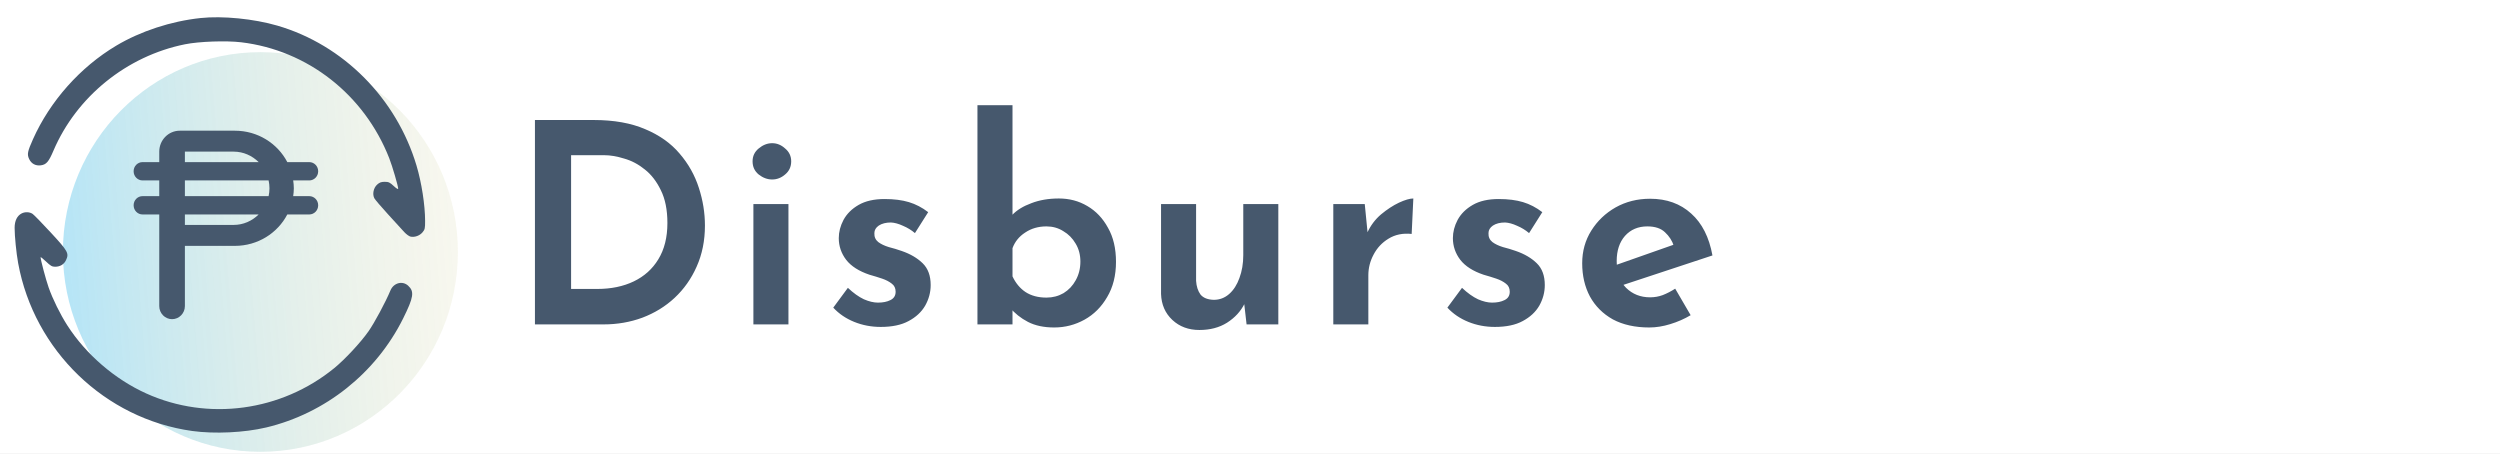
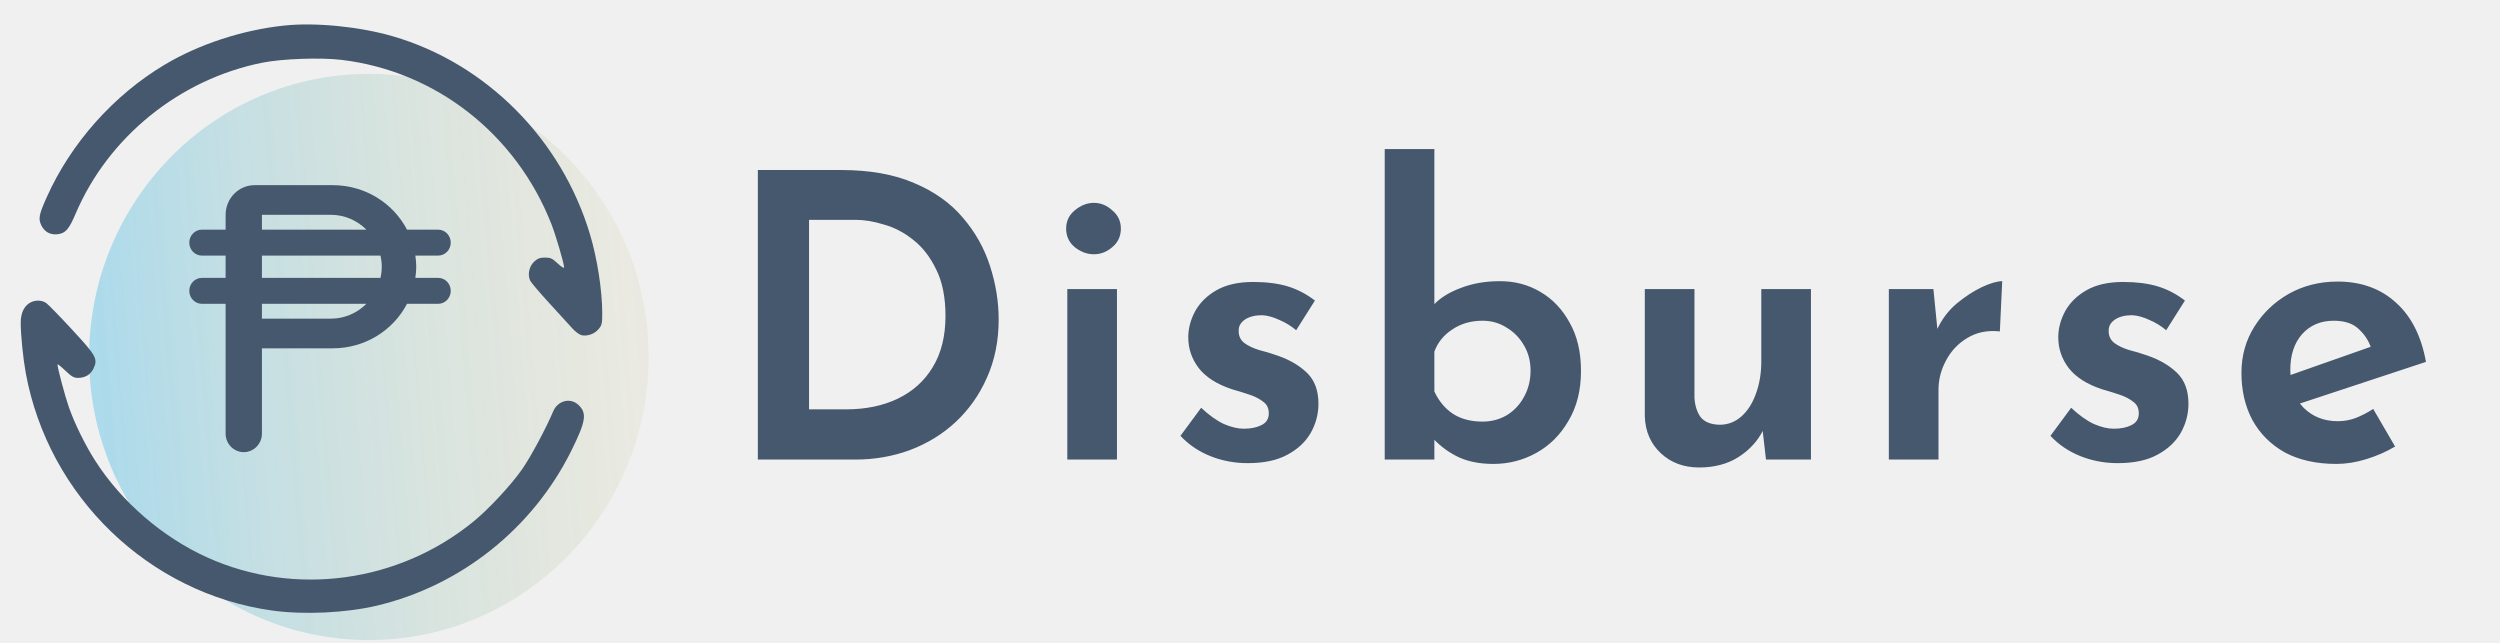
- <svg xmlns="http://www.w3.org/2000/svg" width="auto" height="37" viewBox="0 0 204 37" fill="none">
-   <rect width="204" height="37" fill="white" />
-   <path d="M43.651 26.471V9.793H48.448C50.099 9.793 51.503 10.044 52.659 10.545C53.815 11.031 54.745 11.692 55.451 12.527C56.172 13.363 56.697 14.297 57.027 15.33C57.358 16.348 57.523 17.373 57.523 18.406C57.523 19.636 57.297 20.753 56.847 21.755C56.412 22.742 55.811 23.593 55.046 24.307C54.295 25.006 53.417 25.545 52.411 25.925C51.42 26.289 50.369 26.471 49.258 26.471H43.651ZM46.601 23.578H48.74C49.866 23.578 50.857 23.373 51.713 22.963C52.569 22.552 53.237 21.953 53.717 21.163C54.212 20.358 54.46 19.37 54.46 18.201C54.46 17.122 54.28 16.226 53.92 15.512C53.575 14.798 53.139 14.236 52.614 13.826C52.088 13.401 51.525 13.104 50.925 12.937C50.339 12.755 49.799 12.664 49.303 12.664H46.601V23.578ZM61.477 16.651H64.337V26.471H61.477V16.651ZM61.41 13.165C61.41 12.74 61.575 12.39 61.905 12.117C62.251 11.828 62.618 11.684 63.009 11.684C63.399 11.684 63.752 11.828 64.067 12.117C64.397 12.39 64.562 12.74 64.562 13.165C64.562 13.606 64.397 13.963 64.067 14.236C63.752 14.509 63.399 14.646 63.009 14.646C62.618 14.646 62.251 14.509 61.905 14.236C61.575 13.963 61.41 13.606 61.41 13.165ZM71.867 26.677C71.101 26.677 70.381 26.54 69.705 26.267C69.029 25.993 68.459 25.606 67.994 25.104L69.187 23.487C69.638 23.912 70.073 24.223 70.493 24.421C70.913 24.603 71.296 24.694 71.642 24.694C72.047 24.694 72.385 24.626 72.655 24.489C72.94 24.352 73.083 24.125 73.083 23.806C73.083 23.517 72.978 23.297 72.768 23.145C72.557 22.978 72.295 22.841 71.979 22.735C71.664 22.628 71.319 22.522 70.944 22.416C70.088 22.127 69.457 21.725 69.052 21.208C68.647 20.677 68.444 20.084 68.444 19.431C68.444 18.93 68.572 18.436 68.827 17.95C69.097 17.449 69.51 17.039 70.065 16.72C70.621 16.401 71.326 16.241 72.182 16.241C72.948 16.241 73.608 16.325 74.164 16.492C74.719 16.659 75.245 16.932 75.74 17.312L74.659 19.021C74.374 18.778 74.051 18.58 73.691 18.428C73.331 18.261 73 18.17 72.7 18.155C72.295 18.155 71.964 18.239 71.709 18.406C71.469 18.573 71.349 18.778 71.349 19.021C71.334 19.325 71.439 19.568 71.664 19.75C71.889 19.917 72.174 20.054 72.52 20.16C72.88 20.251 73.233 20.358 73.578 20.479C74.284 20.722 74.854 21.056 75.29 21.482C75.725 21.907 75.943 22.499 75.943 23.259C75.943 23.851 75.793 24.413 75.492 24.945C75.192 25.461 74.742 25.879 74.141 26.198C73.556 26.517 72.797 26.677 71.867 26.677ZM86.021 26.722C85.18 26.722 84.467 26.57 83.881 26.267C83.296 25.963 82.8 25.568 82.395 25.082L82.62 24.398V26.471H79.76V8.585H82.62V18.497L82.598 17.54C82.973 17.145 83.491 16.826 84.152 16.583C84.812 16.325 85.563 16.196 86.403 16.196C87.259 16.196 88.032 16.401 88.723 16.811C89.429 17.221 89.992 17.813 90.412 18.588C90.847 19.347 91.065 20.274 91.065 21.368C91.065 22.477 90.825 23.434 90.344 24.239C89.879 25.044 89.263 25.659 88.498 26.084C87.732 26.509 86.906 26.722 86.021 26.722ZM85.39 24.284C85.901 24.284 86.366 24.163 86.786 23.92C87.207 23.661 87.537 23.312 87.777 22.872C88.032 22.416 88.16 21.907 88.16 21.345C88.16 20.798 88.032 20.312 87.777 19.887C87.522 19.446 87.184 19.105 86.764 18.861C86.359 18.603 85.901 18.474 85.39 18.474C84.73 18.474 84.152 18.641 83.656 18.975C83.161 19.294 82.816 19.72 82.62 20.251V22.552C82.876 23.099 83.228 23.525 83.679 23.828C84.144 24.132 84.715 24.284 85.39 24.284ZM97.871 26.927C96.985 26.927 96.249 26.654 95.664 26.107C95.079 25.56 94.771 24.854 94.741 23.988V16.651H97.601V22.917C97.63 23.373 97.751 23.745 97.961 24.034C98.186 24.307 98.546 24.451 99.042 24.466C99.522 24.466 99.942 24.307 100.303 23.988C100.663 23.669 100.941 23.236 101.136 22.689C101.346 22.127 101.451 21.504 101.451 20.821V16.651H104.311V26.471H101.721L101.496 24.512L101.564 24.763C101.249 25.401 100.768 25.925 100.123 26.335C99.492 26.73 98.741 26.927 97.871 26.927ZM111.364 16.651L111.635 19.385L111.567 18.998C111.837 18.406 112.212 17.904 112.693 17.494C113.188 17.084 113.676 16.765 114.157 16.537C114.652 16.309 115.042 16.196 115.328 16.196L115.192 19.089C114.472 19.013 113.841 19.142 113.301 19.477C112.775 19.796 112.37 20.229 112.085 20.775C111.8 21.307 111.657 21.869 111.657 22.461V26.471H108.797V16.651H111.364ZM121.979 26.677C121.214 26.677 120.493 26.54 119.817 26.267C119.142 25.993 118.571 25.606 118.106 25.104L119.3 23.487C119.75 23.912 120.185 24.223 120.606 24.421C121.026 24.603 121.409 24.694 121.754 24.694C122.159 24.694 122.497 24.626 122.767 24.489C123.053 24.352 123.195 24.125 123.195 23.806C123.195 23.517 123.09 23.297 122.88 23.145C122.67 22.978 122.407 22.841 122.092 22.735C121.777 22.628 121.431 22.522 121.056 22.416C120.2 22.127 119.57 21.725 119.164 21.208C118.759 20.677 118.556 20.084 118.556 19.431C118.556 18.93 118.684 18.436 118.939 17.95C119.209 17.449 119.622 17.039 120.178 16.72C120.733 16.401 121.439 16.241 122.294 16.241C123.06 16.241 123.721 16.325 124.276 16.492C124.832 16.659 125.357 16.932 125.852 17.312L124.772 19.021C124.486 18.778 124.164 18.58 123.803 18.428C123.443 18.261 123.113 18.17 122.812 18.155C122.407 18.155 122.077 18.239 121.822 18.406C121.582 18.573 121.461 18.778 121.461 19.021C121.446 19.325 121.551 19.568 121.777 19.75C122.002 19.917 122.287 20.054 122.632 20.16C122.993 20.251 123.345 20.358 123.691 20.479C124.396 20.722 124.967 21.056 125.402 21.482C125.838 21.907 126.055 22.499 126.055 23.259C126.055 23.851 125.905 24.413 125.605 24.945C125.305 25.461 124.854 25.879 124.254 26.198C123.668 26.517 122.91 26.677 121.979 26.677ZM134.579 26.722C133.423 26.722 132.433 26.502 131.607 26.061C130.796 25.606 130.173 24.983 129.738 24.193C129.318 23.403 129.107 22.499 129.107 21.482C129.107 20.494 129.355 19.606 129.851 18.816C130.346 18.026 131.006 17.396 131.832 16.925C132.673 16.454 133.611 16.218 134.647 16.218C135.998 16.218 137.117 16.621 138.002 17.426C138.888 18.216 139.466 19.355 139.736 20.844L132.08 23.373L131.427 21.778L137.192 19.75L136.584 20.069C136.449 19.644 136.208 19.271 135.863 18.953C135.533 18.634 135.052 18.474 134.422 18.474C133.671 18.474 133.063 18.732 132.598 19.249C132.147 19.765 131.922 20.449 131.922 21.299C131.922 22.241 132.177 22.97 132.688 23.487C133.213 24.003 133.866 24.261 134.647 24.261C135.007 24.261 135.353 24.201 135.683 24.079C136.028 23.942 136.366 23.768 136.696 23.555L137.957 25.72C137.447 26.023 136.892 26.267 136.291 26.449C135.705 26.631 135.135 26.722 134.579 26.722Z" fill="#46586D" />
+ <svg xmlns="http://www.w3.org/2000/svg" width="auto" height="37" viewBox="0 0 144 37" fill="none">
+   <rect width="144" height="37" fill="transparent" />
+   <path d="M43.651 26.471V9.793H48.448C50.099 9.793 51.503 10.044 52.659 10.545C53.815 11.031 54.745 11.692 55.451 12.527C56.172 13.363 56.697 14.297 57.027 15.33C57.358 16.348 57.523 17.373 57.523 18.406C57.523 19.636 57.297 20.753 56.847 21.755C56.412 22.742 55.811 23.593 55.046 24.307C54.295 25.006 53.417 25.545 52.411 25.925C51.42 26.289 50.369 26.471 49.258 26.471H43.651ZM46.601 23.578H48.74C49.866 23.578 50.857 23.373 51.713 22.963C52.569 22.552 53.237 21.953 53.717 21.163C54.212 20.358 54.46 19.37 54.46 18.201C54.46 17.122 54.28 16.226 53.92 15.512C53.575 14.798 53.139 14.236 52.614 13.826C52.088 13.401 51.525 13.104 50.925 12.937C50.339 12.755 49.799 12.664 49.303 12.664H46.601V23.578ZM61.477 16.651H64.337V26.471H61.477V16.651ZM61.41 13.165C61.41 12.74 61.575 12.39 61.905 12.117C62.251 11.828 62.618 11.684 63.009 11.684C63.399 11.684 63.752 11.828 64.067 12.117C64.397 12.39 64.562 12.74 64.562 13.165C64.562 13.606 64.397 13.963 64.067 14.236C63.752 14.509 63.399 14.646 63.009 14.646C62.618 14.646 62.251 14.509 61.905 14.236C61.575 13.963 61.41 13.606 61.41 13.165ZM71.867 26.677C71.101 26.677 70.381 26.54 69.705 26.267C69.029 25.993 68.459 25.606 67.994 25.104L69.187 23.487C69.638 23.912 70.073 24.223 70.493 24.421C70.913 24.603 71.296 24.694 71.642 24.694C72.047 24.694 72.385 24.626 72.655 24.489C72.94 24.352 73.083 24.125 73.083 23.806C73.083 23.517 72.978 23.297 72.768 23.145C72.557 22.978 72.295 22.841 71.979 22.735C71.664 22.628 71.319 22.522 70.944 22.416C70.088 22.127 69.457 21.725 69.052 21.208C68.647 20.677 68.444 20.084 68.444 19.431C68.444 18.93 68.572 18.436 68.827 17.95C69.097 17.449 69.51 17.039 70.065 16.72C70.621 16.401 71.326 16.241 72.182 16.241C72.948 16.241 73.608 16.325 74.164 16.492C74.719 16.659 75.245 16.932 75.74 17.312L74.659 19.021C74.374 18.778 74.051 18.58 73.691 18.428C73.331 18.261 73 18.17 72.7 18.155C72.295 18.155 71.964 18.239 71.709 18.406C71.469 18.573 71.349 18.778 71.349 19.021C71.334 19.325 71.439 19.568 71.664 19.75C71.889 19.917 72.174 20.054 72.52 20.16C72.88 20.251 73.233 20.358 73.578 20.479C74.284 20.722 74.854 21.056 75.29 21.482C75.725 21.907 75.943 22.499 75.943 23.259C75.943 23.851 75.793 24.413 75.492 24.945C75.192 25.461 74.742 25.879 74.141 26.198C73.556 26.517 72.797 26.677 71.867 26.677ZM86.021 26.722C85.18 26.722 84.467 26.57 83.881 26.267C83.296 25.963 82.8 25.568 82.395 25.082L82.62 24.398V26.471H79.76V8.585H82.62V18.497L82.598 17.54C82.973 17.145 83.491 16.826 84.152 16.583C84.812 16.325 85.563 16.196 86.403 16.196C87.259 16.196 88.032 16.401 88.723 16.811C89.429 17.221 89.992 17.813 90.412 18.588C90.847 19.347 91.065 20.274 91.065 21.368C91.065 22.477 90.825 23.434 90.344 24.239C89.879 25.044 89.263 25.659 88.498 26.084C87.732 26.509 86.906 26.722 86.021 26.722ZM85.39 24.284C85.901 24.284 86.366 24.163 86.786 23.92C87.207 23.661 87.537 23.312 87.777 22.872C88.032 22.416 88.16 21.907 88.16 21.345C88.16 20.798 88.032 20.312 87.777 19.887C87.522 19.446 87.184 19.105 86.764 18.861C86.359 18.603 85.901 18.474 85.39 18.474C84.73 18.474 84.152 18.641 83.656 18.975C83.161 19.294 82.816 19.72 82.62 20.251V22.552C82.876 23.099 83.228 23.525 83.679 23.828C84.144 24.132 84.715 24.284 85.39 24.284ZM97.871 26.927C96.985 26.927 96.249 26.654 95.664 26.107C95.079 25.56 94.771 24.854 94.741 23.988V16.651H97.601V22.917C97.63 23.373 97.751 23.745 97.961 24.034C98.186 24.307 98.546 24.451 99.042 24.466C99.522 24.466 99.942 24.307 100.303 23.988C100.663 23.669 100.941 23.236 101.136 22.689C101.346 22.127 101.451 21.504 101.451 20.821V16.651H104.311V26.471H101.721L101.496 24.512L101.564 24.763C101.249 25.401 100.768 25.925 100.123 26.335C99.492 26.73 98.741 26.927 97.871 26.927ZM111.364 16.651L111.635 19.385L111.567 18.998C111.837 18.406 112.212 17.904 112.693 17.494C113.188 17.084 113.676 16.765 114.157 16.537C114.652 16.309 115.042 16.196 115.328 16.196L115.192 19.089C114.472 19.013 113.841 19.142 113.301 19.477C112.775 19.796 112.37 20.229 112.085 20.775C111.8 21.307 111.657 21.869 111.657 22.461V26.471H108.797V16.651H111.364ZM121.979 26.677C121.214 26.677 120.493 26.54 119.817 26.267C119.142 25.993 118.571 25.606 118.106 25.104L119.3 23.487C119.75 23.912 120.185 24.223 120.606 24.421C121.026 24.603 121.409 24.694 121.754 24.694C122.159 24.694 122.497 24.626 122.767 24.489C123.053 24.352 123.195 24.125 123.195 23.806C123.195 23.517 123.09 23.297 122.88 23.145C122.67 22.978 122.407 22.841 122.092 22.735C121.777 22.628 121.431 22.522 121.056 22.416C120.2 22.127 119.57 21.725 119.164 21.208C118.759 20.677 118.556 20.084 118.556 19.431C118.556 18.93 118.684 18.436 118.939 17.95C119.209 17.449 119.622 17.039 120.178 16.72C120.733 16.401 121.439 16.241 122.295 16.241C123.06 16.241 123.721 16.325 124.276 16.492C124.832 16.659 125.357 16.932 125.852 17.312L124.772 19.021C124.486 18.778 124.164 18.58 123.803 18.428C123.443 18.261 123.113 18.17 122.812 18.155C122.407 18.155 122.077 18.239 121.822 18.406C121.582 18.573 121.461 18.778 121.461 19.021C121.446 19.325 121.551 19.568 121.777 19.75C122.002 19.917 122.287 20.054 122.632 20.16C122.993 20.251 123.345 20.358 123.691 20.479C124.396 20.722 124.967 21.056 125.402 21.482C125.838 21.907 126.055 22.499 126.055 23.259C126.055 23.851 125.905 24.413 125.605 24.945C125.305 25.461 124.854 25.879 124.254 26.198C123.668 26.517 122.91 26.677 121.979 26.677ZM134.579 26.722C133.423 26.722 132.433 26.502 131.607 26.061C130.796 25.606 130.173 24.983 129.738 24.193C129.318 23.403 129.107 22.499 129.107 21.482C129.107 20.494 129.355 19.606 129.851 18.816C130.346 18.026 131.006 17.396 131.832 16.925C132.673 16.454 133.611 16.218 134.647 16.218C135.998 16.218 137.117 16.621 138.002 17.426C138.888 18.216 139.466 19.355 139.736 20.844L132.08 23.373L131.427 21.778L137.192 19.75L136.584 20.069C136.449 19.644 136.208 19.271 135.863 18.953C135.533 18.634 135.052 18.474 134.422 18.474C133.671 18.474 133.063 18.732 132.598 19.249C132.147 19.765 131.922 20.449 131.922 21.299C131.922 22.241 132.177 22.97 132.688 23.487C133.213 24.003 133.866 24.261 134.647 24.261C135.007 24.261 135.353 24.201 135.683 24.079C136.028 23.942 136.366 23.768 136.696 23.555L137.957 25.72C137.447 26.023 136.892 26.267 136.291 26.449C135.705 26.631 135.135 26.722 134.579 26.722Z" fill="#46586D" />
  <path d="M21.248 36.867C30.148 36.867 37.363 29.567 37.363 20.562C37.363 11.556 30.148 4.256 21.248 4.256C12.348 4.256 5.133 11.556 5.133 20.562C5.133 29.567 12.348 36.867 21.248 36.867Z" fill="url(#paint0_linear_3_36)" />
-   <path fill-rule="evenodd" clip-rule="evenodd" d="M16.367 1.472C13.957 1.729 11.471 2.543 9.484 3.727C6.551 5.474 4.083 8.247 2.692 11.359C2.242 12.365 2.198 12.592 2.378 12.975C2.558 13.36 2.909 13.548 3.337 13.49C3.779 13.43 3.976 13.201 4.356 12.308C6.239 7.889 10.338 4.571 15.099 3.613C16.246 3.382 18.453 3.304 19.679 3.45C25.097 4.097 29.725 7.719 31.761 12.907C32.012 13.547 32.491 15.18 32.491 15.397C32.491 15.469 32.345 15.381 32.126 15.177C31.811 14.882 31.71 14.836 31.393 14.836C31.108 14.836 30.97 14.886 30.775 15.063C30.476 15.333 30.371 15.844 30.546 16.178C30.607 16.294 31.111 16.884 31.665 17.489C32.22 18.095 32.812 18.742 32.98 18.929C33.148 19.115 33.386 19.287 33.51 19.311C33.852 19.377 34.251 19.23 34.482 18.952C34.67 18.726 34.691 18.632 34.689 18.026C34.684 16.715 34.403 14.905 33.989 13.516C32.35 8.022 28.009 3.656 22.629 2.09C20.711 1.532 18.16 1.28 16.367 1.472ZM1.766 17.416C1.395 17.606 1.193 18.021 1.193 18.593C1.193 19.271 1.331 20.652 1.482 21.477C2.788 28.606 8.568 34.178 15.683 35.168C17.505 35.421 19.943 35.305 21.722 34.882C26.551 33.732 30.684 30.438 32.902 25.973C33.755 24.254 33.826 23.79 33.306 23.313C32.84 22.885 32.118 23.08 31.859 23.703C31.464 24.652 30.55 26.354 30.065 27.042C29.42 27.959 28.144 29.329 27.277 30.037C22.95 33.57 16.972 34.379 11.944 32.111C9.37 30.95 7.012 28.917 5.493 26.551C4.913 25.647 4.296 24.396 3.968 23.457C3.74 22.806 3.312 21.197 3.312 20.991C3.312 20.95 3.511 21.108 3.755 21.341C4.12 21.691 4.25 21.766 4.493 21.766C4.907 21.766 5.223 21.575 5.387 21.225C5.647 20.671 5.552 20.5 4.147 18.98C3.446 18.221 2.778 17.535 2.664 17.456C2.42 17.287 2.049 17.271 1.766 17.416Z" fill="#46586D" />
+   <path fill-rule="evenodd" clip-rule="evenodd" d="M16.367 1.472C13.957 1.729 11.471 2.543 9.484 3.727C6.551 5.474 4.083 8.247 2.692 11.359C2.242 12.365 2.198 12.592 2.378 12.975C2.558 13.36 2.909 13.548 3.337 13.49C3.779 13.43 3.976 13.201 4.356 12.308C6.239 7.889 10.338 4.571 15.099 3.613C16.246 3.382 18.453 3.304 19.679 3.45C25.097 4.097 29.725 7.719 31.761 12.907C32.012 13.547 32.491 15.18 32.491 15.397C32.491 15.469 32.345 15.381 32.126 15.177C31.811 14.882 31.71 14.836 31.393 14.836C31.108 14.836 30.97 14.886 30.775 15.063C30.476 15.333 30.371 15.844 30.546 16.178C30.607 16.294 31.111 16.884 31.665 17.489C32.22 18.095 32.812 18.742 32.98 18.929C33.148 19.115 33.386 19.287 33.51 19.311C33.852 19.377 34.251 19.23 34.482 18.952C34.67 18.726 34.691 18.632 34.689 18.026C34.684 16.715 34.403 14.905 33.989 13.516C32.35 8.022 28.009 3.656 22.629 2.09C20.711 1.532 18.16 1.28 16.367 1.472ZM1.766 17.416C1.395 17.606 1.193 18.021 1.193 18.593C1.193 19.271 1.331 20.652 1.482 21.477C2.788 28.606 8.568 34.178 15.683 35.168C17.505 35.421 19.943 35.305 21.722 34.882C26.551 33.732 30.684 30.438 32.902 25.973C33.755 24.254 33.826 23.79 33.306 23.313C32.84 22.885 32.118 23.08 31.859 23.703C31.464 24.652 30.55 26.354 30.065 27.042C29.42 27.959 28.145 29.329 27.277 30.037C22.95 33.57 16.972 34.379 11.944 32.111C9.37 30.95 7.012 28.917 5.493 26.551C4.913 25.647 4.296 24.396 3.968 23.457C3.74 22.806 3.312 21.197 3.312 20.991C3.312 20.95 3.511 21.108 3.755 21.341C4.12 21.691 4.25 21.766 4.493 21.766C4.907 21.766 5.223 21.575 5.387 21.225C5.647 20.671 5.552 20.5 4.147 18.98C3.446 18.221 2.778 17.535 2.664 17.456C2.42 17.287 2.049 17.271 1.766 17.416Z" fill="#46586D" />
  <path d="M25.963 13.98V13.971C25.963 13.562 25.636 13.228 25.235 13.228H23.444C22.651 11.706 21.035 10.665 19.165 10.665H14.668C13.745 10.665 12.995 11.43 12.995 12.373V13.228H11.631C11.23 13.228 10.904 13.562 10.904 13.971V13.98C10.904 14.389 11.23 14.723 11.631 14.723H12.995V16.005H11.631C11.23 16.005 10.904 16.338 10.904 16.748V16.757C10.904 17.166 11.23 17.5 11.631 17.5H12.995V24.976C12.995 25.564 13.466 26.044 14.041 26.044C14.616 26.044 15.087 25.564 15.087 24.976V20.063C15.087 20.063 18.943 20.063 19.165 20.063C21.035 20.063 22.651 19.022 23.444 17.5H25.235C25.636 17.5 25.963 17.166 25.963 16.757V16.748C25.963 16.338 25.636 16.005 25.235 16.005H23.924C23.954 15.796 23.976 15.582 23.976 15.364C23.976 15.146 23.954 14.932 23.924 14.723H25.235C25.636 14.723 25.963 14.389 25.963 13.98ZM15.087 12.373H19.061C19.858 12.373 20.577 12.703 21.105 13.228H15.087V12.373ZM19.061 18.354H15.087V17.5H21.105C20.577 18.025 19.858 18.354 19.061 18.354ZM21.919 16.005H15.087V14.723H21.919C21.963 14.928 21.989 15.142 21.989 15.364C21.989 15.586 21.963 15.8 21.919 16.005Z" fill="#46586D" />
  <defs>
    <linearGradient id="paint0_linear_3_36" x1="51.12" y1="4.256" x2="1.496" y2="8.319" gradientUnits="userSpaceOnUse">
      <stop stop-color="#FCB115" stop-opacity="0" />
      <stop offset="1" stop-color="#00A8EF" stop-opacity="0.32" />
    </linearGradient>
  </defs>
</svg>
